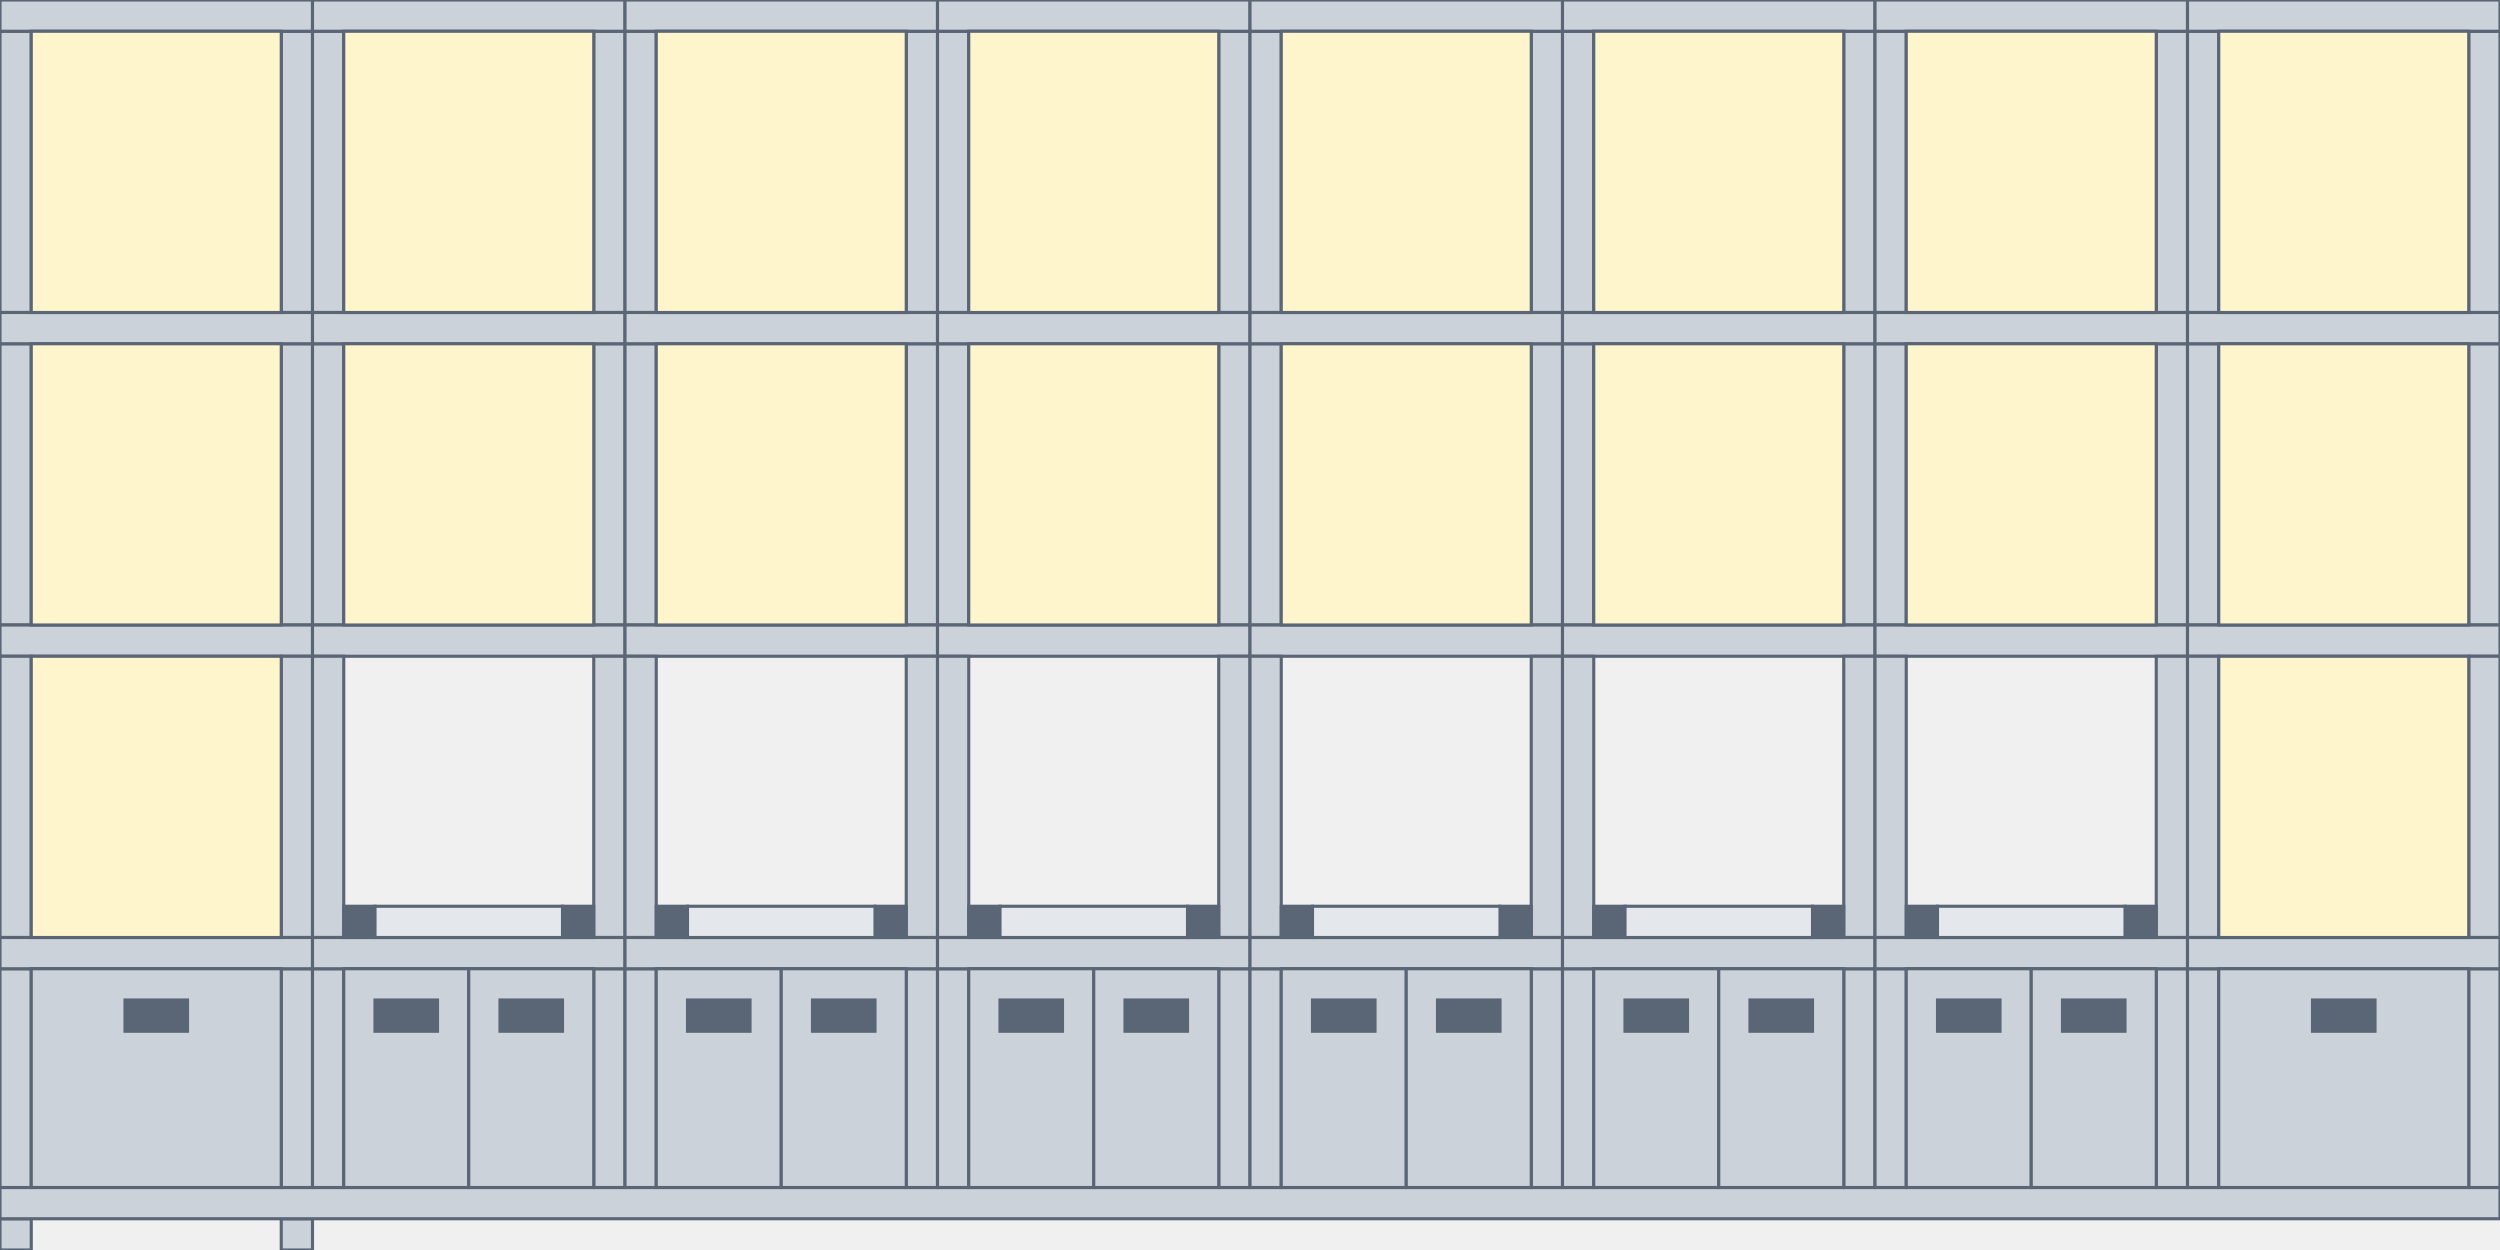
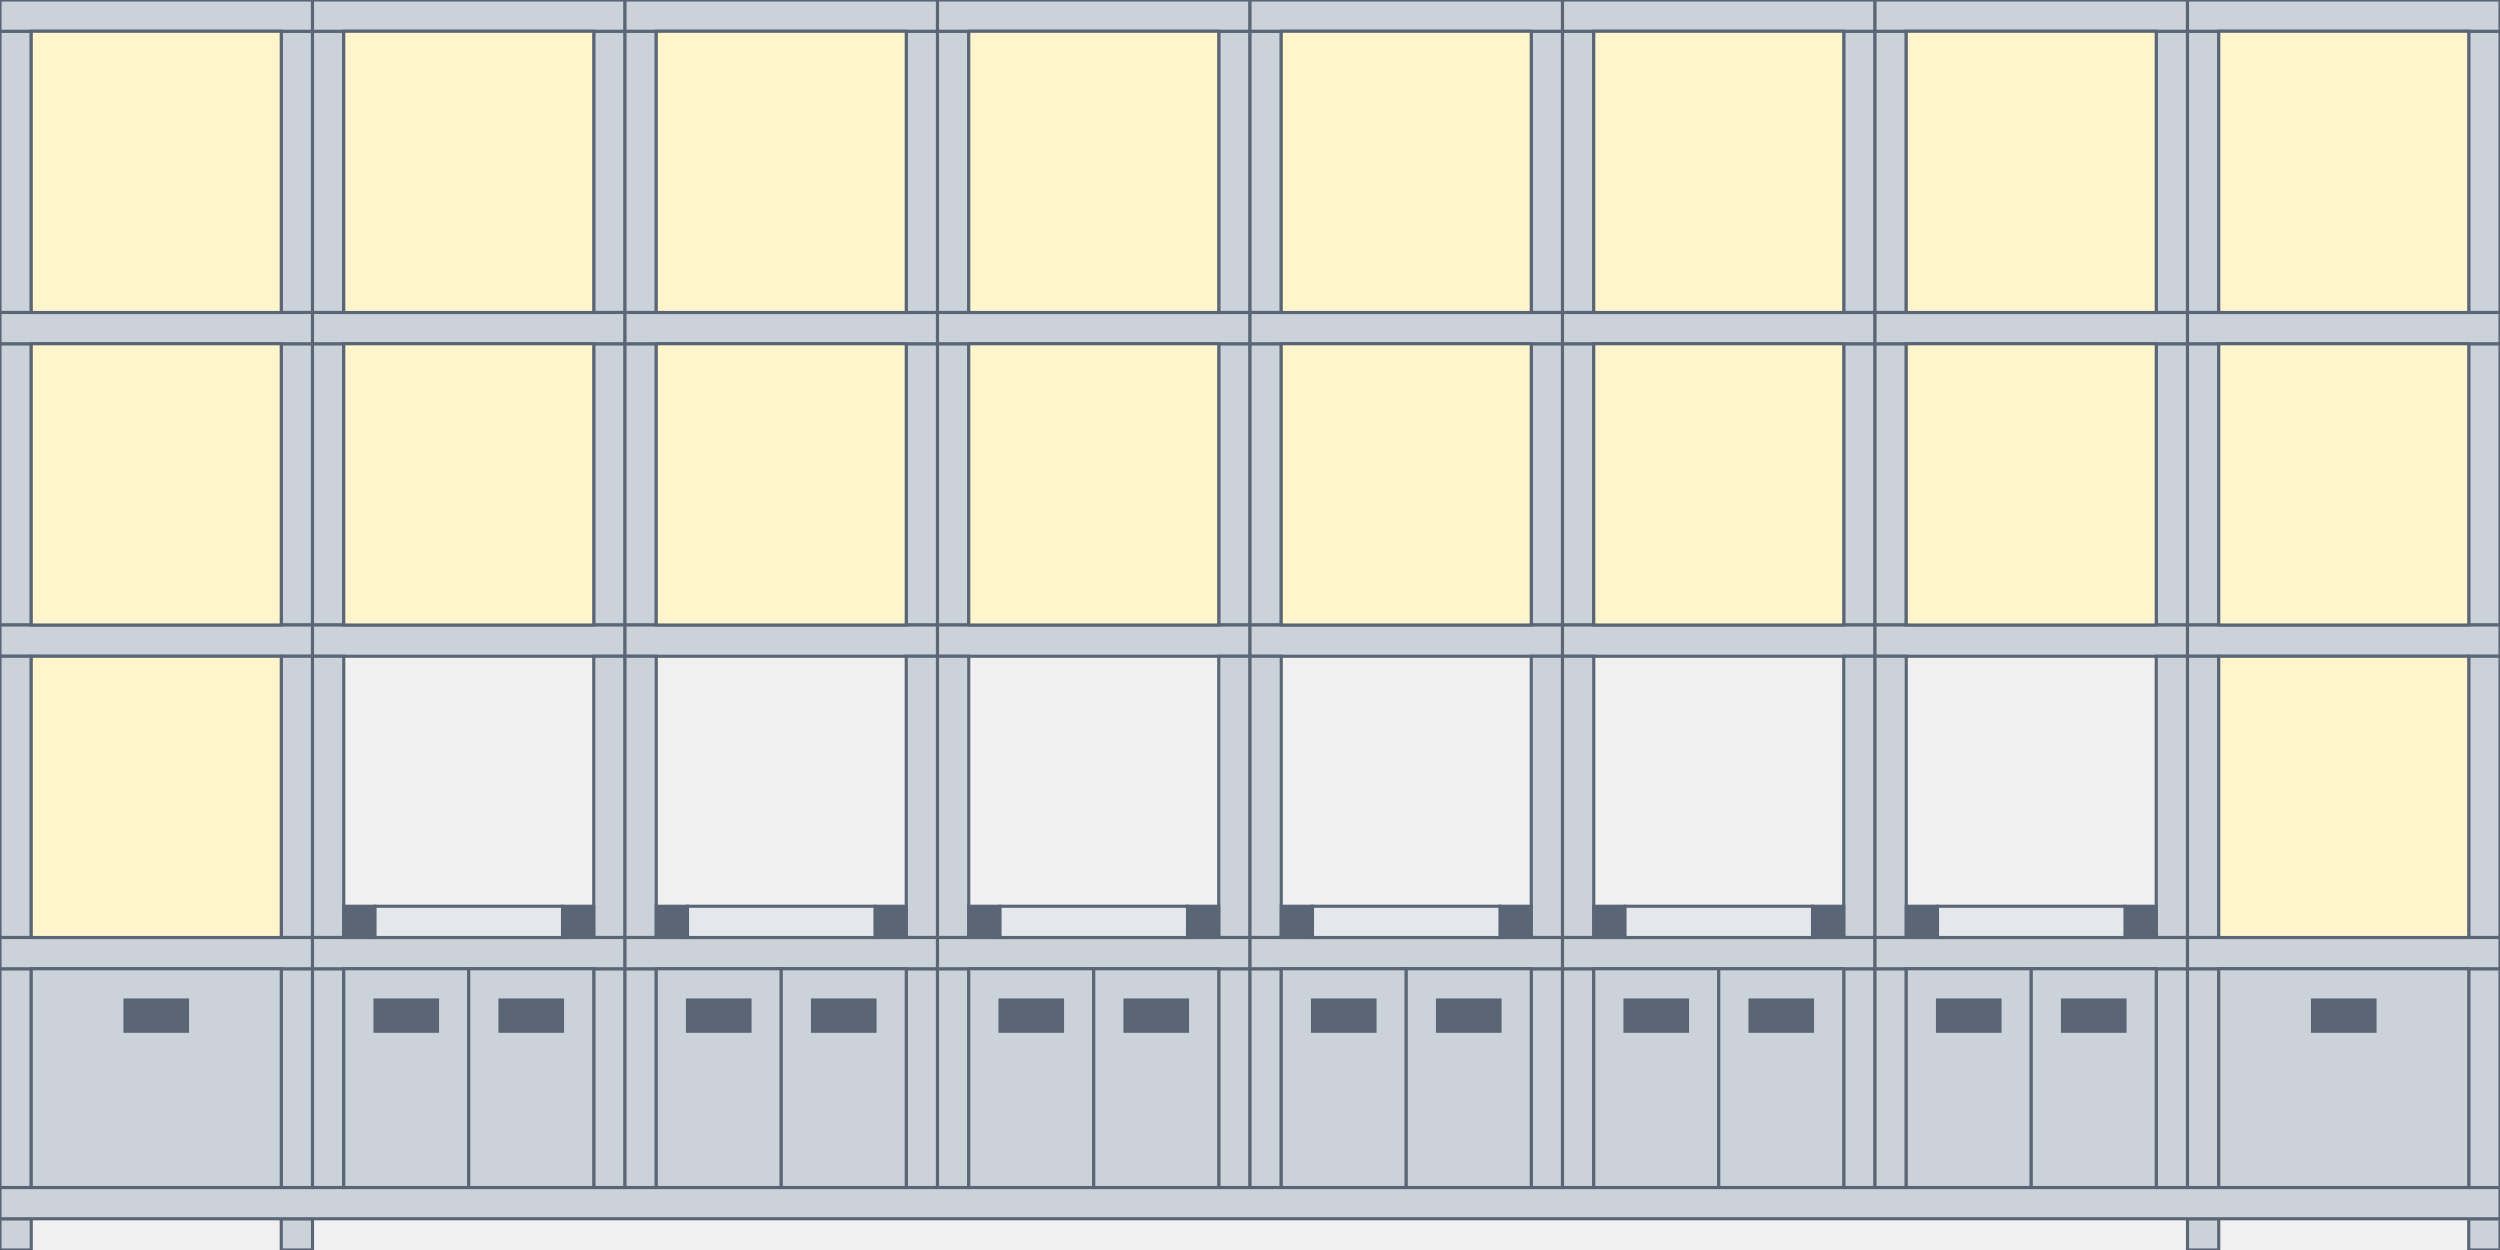
<svg xmlns="http://www.w3.org/2000/svg" width="800" height="400" viewBox="0 0 800 400" fill="none">
  <g clip-path="url(#clip0_1100_5398)">
    <g>
      <rect width="10" height="10" transform="matrix(1 0 0 -1 0 400)" fill="#CBD2DA" stroke="#5A6675" />
+       <rect width="10" height="10" transform="matrix(1 0 0 -1 700 400)" fill="#CBD2DA" stroke="#5A6675" />
      <rect width="10" height="10" transform="matrix(1 0 0 -1 90 400)" fill="#CBD2DA" stroke="#5A6675" />
+       <rect width="10" height="10" transform="matrix(1 0 0 -1 790 400)" fill="#CBD2DA" stroke="#5A6675" />
      <rect width="800" height="10" transform="matrix(1 0 0 -1 0 390)" fill="#CBD2DA" stroke="#5A6675" />
      <g>
        <rect width="10" height="90" transform="matrix(1 0 0 -1 0 100)" fill="#CBD2DA" stroke="#5A6675" />
        <rect width="10" height="90" transform="matrix(1 0 0 -1 0 200)" fill="#CBD2DA" stroke="#5A6675" />
        <rect width="10" height="90" transform="matrix(1 0 0 -1 90 100)" fill="#CBD2DA" stroke="#5A6675" />
        <rect width="10" height="90" transform="matrix(1 0 0 -1 90 200)" fill="#CBD2DA" stroke="#5A6675" />
        <rect width="100" height="10" transform="matrix(1 0 0 -1 0 210)" fill="#CBD2DA" stroke="#5A6675" />
        <rect width="100" height="10" transform="matrix(1 0 0 -1 0 110)" fill="#CBD2DA" stroke="#5A6675" />
        <rect width="100" height="10" transform="matrix(1 0 0 -1 0 10)" fill="#CBD2DA" stroke="#5A6675" />
        <rect width="80" height="90" transform="matrix(1 0 0 -1 10 100)" fill="#FFF5CC" stroke="#5A6675" />
        <rect width="80" height="90" transform="matrix(1 0 0 -1 10 200)" fill="#FFF5CC" stroke="#5A6675" />
      </g>
      <g>
        <rect width="10" height="90" transform="matrix(1 0 0 -1 100 100)" fill="#CBD2DA" stroke="#5A6675" />
        <rect width="10" height="90" transform="matrix(1 0 0 -1 100 200)" fill="#CBD2DA" stroke="#5A6675" />
        <rect width="10" height="90" transform="matrix(1 0 0 -1 190 100)" fill="#CBD2DA" stroke="#5A6675" />
        <rect width="10" height="90" transform="matrix(1 0 0 -1 190 200)" fill="#CBD2DA" stroke="#5A6675" />
        <rect width="100" height="10" transform="matrix(1 0 0 -1 100 210)" fill="#CBD2DA" stroke="#5A6675" />
        <rect width="100" height="10" transform="matrix(1 0 0 -1 100 110)" fill="#CBD2DA" stroke="#5A6675" />
        <rect width="100" height="10" transform="matrix(1 0 0 -1 100 10)" fill="#CBD2DA" stroke="#5A6675" />
        <rect width="80" height="90" transform="matrix(1 0 0 -1 110 100)" fill="#FFF5CC" stroke="#5A6675" />
        <rect width="80" height="90" transform="matrix(1 0 0 -1 110 200)" fill="#FFF5CC" stroke="#5A6675" />
      </g>
      <g>
        <rect width="10" height="90" transform="matrix(1 0 0 -1 200 100)" fill="#CBD2DA" stroke="#5A6675" />
        <rect width="10" height="90" transform="matrix(1 0 0 -1 200 200)" fill="#CBD2DA" stroke="#5A6675" />
        <rect width="10" height="90" transform="matrix(1 0 0 -1 290 100)" fill="#CBD2DA" stroke="#5A6675" />
        <rect width="10" height="90" transform="matrix(1 0 0 -1 290 200)" fill="#CBD2DA" stroke="#5A6675" />
        <rect width="100" height="10" transform="matrix(1 0 0 -1 200 210)" fill="#CBD2DA" stroke="#5A6675" />
        <rect width="100" height="10" transform="matrix(1 0 0 -1 200 110)" fill="#CBD2DA" stroke="#5A6675" />
        <rect width="100" height="10" transform="matrix(1 0 0 -1 200 10)" fill="#CBD2DA" stroke="#5A6675" />
        <rect width="80" height="90" transform="matrix(1 0 0 -1 210 100)" fill="#FFF5CC" stroke="#5A6675" />
        <rect width="80" height="90" transform="matrix(1 0 0 -1 210 200)" fill="#FFF5CC" stroke="#5A6675" />
      </g>
      <g>
        <rect width="10" height="90" transform="matrix(1 0 0 -1 300 100)" fill="#CBD2DA" stroke="#5A6675" />
        <rect width="10" height="90" transform="matrix(1 0 0 -1 300 200)" fill="#CBD2DA" stroke="#5A6675" />
        <rect width="10" height="90" transform="matrix(1 0 0 -1 390 100)" fill="#CBD2DA" stroke="#5A6675" />
        <rect width="10" height="90" transform="matrix(1 0 0 -1 390 200)" fill="#CBD2DA" stroke="#5A6675" />
        <rect width="100" height="10" transform="matrix(1 0 0 -1 300 210)" fill="#CBD2DA" stroke="#5A6675" />
        <rect width="100" height="10" transform="matrix(1 0 0 -1 300 110)" fill="#CBD2DA" stroke="#5A6675" />
        <rect width="100" height="10" transform="matrix(1 0 0 -1 300 10)" fill="#CBD2DA" stroke="#5A6675" />
        <rect width="80" height="90" transform="matrix(1 0 0 -1 310 100)" fill="#FFF5CC" stroke="#5A6675" />
        <rect width="80" height="90" transform="matrix(1 0 0 -1 310 200)" fill="#FFF5CC" stroke="#5A6675" />
      </g>
      <g>
        <rect width="10" height="90" transform="matrix(1 0 0 -1 400 100)" fill="#CBD2DA" stroke="#5A6675" />
        <rect width="10" height="90" transform="matrix(1 0 0 -1 400 200)" fill="#CBD2DA" stroke="#5A6675" />
        <rect width="10" height="90" transform="matrix(1 0 0 -1 490 100)" fill="#CBD2DA" stroke="#5A6675" />
        <rect width="10" height="90" transform="matrix(1 0 0 -1 490 200)" fill="#CBD2DA" stroke="#5A6675" />
        <rect width="100" height="10" transform="matrix(1 0 0 -1 400 210)" fill="#CBD2DA" stroke="#5A6675" />
        <rect width="100" height="10" transform="matrix(1 0 0 -1 400 110)" fill="#CBD2DA" stroke="#5A6675" />
        <rect width="100" height="10" transform="matrix(1 0 0 -1 400 10)" fill="#CBD2DA" stroke="#5A6675" />
        <rect width="80" height="90" transform="matrix(1 0 0 -1 410 100)" fill="#FFF5CC" stroke="#5A6675" />
        <rect width="80" height="90" transform="matrix(1 0 0 -1 410 200)" fill="#FFF5CC" stroke="#5A6675" />
      </g>
      <g>
        <rect width="10" height="90" transform="matrix(1 0 0 -1 500 100)" fill="#CBD2DA" stroke="#5A6675" />
        <rect width="10" height="90" transform="matrix(1 0 0 -1 500 200)" fill="#CBD2DA" stroke="#5A6675" />
        <rect width="10" height="90" transform="matrix(1 0 0 -1 590 100)" fill="#CBD2DA" stroke="#5A6675" />
        <rect width="10" height="90" transform="matrix(1 0 0 -1 590 200)" fill="#CBD2DA" stroke="#5A6675" />
        <rect width="100" height="10" transform="matrix(1 0 0 -1 500 210)" fill="#CBD2DA" stroke="#5A6675" />
        <rect width="100" height="10" transform="matrix(1 0 0 -1 500 110)" fill="#CBD2DA" stroke="#5A6675" />
        <rect width="100" height="10" transform="matrix(1 0 0 -1 500 10)" fill="#CBD2DA" stroke="#5A6675" />
        <rect width="80" height="90" transform="matrix(1 0 0 -1 510 100)" fill="#FFF5CC" stroke="#5A6675" />
        <rect width="80" height="90" transform="matrix(1 0 0 -1 510 200)" fill="#FFF5CC" stroke="#5A6675" />
      </g>
      <g>
        <rect width="10" height="90" transform="matrix(1 0 0 -1 600 100)" fill="#CBD2DA" stroke="#5A6675" />
        <rect width="10" height="90" transform="matrix(1 0 0 -1 600 200)" fill="#CBD2DA" stroke="#5A6675" />
        <rect width="10" height="90" transform="matrix(1 0 0 -1 690 100)" fill="#CBD2DA" stroke="#5A6675" />
        <rect width="10" height="90" transform="matrix(1 0 0 -1 690 200)" fill="#CBD2DA" stroke="#5A6675" />
        <rect width="100" height="10" transform="matrix(1 0 0 -1 600 210)" fill="#CBD2DA" stroke="#5A6675" />
        <rect width="100" height="10" transform="matrix(1 0 0 -1 600 110)" fill="#CBD2DA" stroke="#5A6675" />
        <rect width="100" height="10" transform="matrix(1 0 0 -1 600 10)" fill="#CBD2DA" stroke="#5A6675" />
        <rect width="80" height="90" transform="matrix(1 0 0 -1 610 100)" fill="#FFF5CC" stroke="#5A6675" />
        <rect width="80" height="90" transform="matrix(1 0 0 -1 610 200)" fill="#FFF5CC" stroke="#5A6675" />
      </g>
      <g>
        <rect width="10" height="90" transform="matrix(1 0 0 -1 700 100)" fill="#CBD2DA" stroke="#5A6675" />
        <rect width="10" height="90" transform="matrix(1 0 0 -1 700 200)" fill="#CBD2DA" stroke="#5A6675" />
        <rect width="10" height="90" transform="matrix(1 0 0 -1 790 100)" fill="#CBD2DA" stroke="#5A6675" />
        <rect width="10" height="90" transform="matrix(1 0 0 -1 790 200)" fill="#CBD2DA" stroke="#5A6675" />
        <rect width="100" height="10" transform="matrix(1 0 0 -1 700 210)" fill="#CBD2DA" stroke="#5A6675" />
        <rect width="100" height="10" transform="matrix(1 0 0 -1 700 110)" fill="#CBD2DA" stroke="#5A6675" />
        <rect width="100" height="10" transform="matrix(1 0 0 -1 700 10)" fill="#CBD2DA" stroke="#5A6675" />
        <rect width="80" height="90" transform="matrix(1 0 0 -1 710 100)" fill="#FFF5CC" stroke="#5A6675" />
        <rect width="80" height="90" transform="matrix(1 0 0 -1 710 200)" fill="#FFF5CC" stroke="#5A6675" />
      </g>
      <rect width="10" height="70" transform="matrix(1 0 0 -1 0 380)" fill="#CBD2DA" stroke="#5A6675" />
      <rect width="10" height="90" transform="matrix(1 0 0 -1 0 300)" fill="#CBD2DA" stroke="#5A6675" />
      <rect width="10" height="70" transform="matrix(1 0 0 -1 90 380)" fill="#CBD2DA" stroke="#5A6675" />
      <rect width="10" height="90" transform="matrix(1 0 0 -1 90 300)" fill="#CBD2DA" stroke="#5A6675" />
      <rect width="100" height="10" transform="matrix(1 0 0 -1 0 310)" fill="#CBD2DA" stroke="#5A6675" />
      <rect width="80" height="90" transform="matrix(1 0 0 -1 10 300)" fill="#FFF5CC" stroke="#5A6675" />
      <rect width="80" height="70" transform="matrix(1 0 0 -1 10 380)" fill="#CBD2DA" stroke="#5A6675" />
      <rect x="40" y="320" width="20" height="10" fill="#5A6675" stroke="#5A6675" />
      <g>
        <rect width="10" height="70" transform="matrix(1 0 0 -1 100 380)" fill="#CBD2DA" stroke="#5A6675" />
        <rect width="10" height="90" transform="matrix(1 0 0 -1 100 300)" fill="#CBD2DA" stroke="#5A6675" />
        <rect width="10" height="90" transform="matrix(1 0 0 -1 190 300)" fill="#CBD2DA" stroke="#5A6675" />
        <rect width="10" height="70" transform="matrix(1 0 0 -1 190 380)" fill="#CBD2DA" stroke="#5A6675" />
        <rect width="100" height="10" transform="matrix(1 0 0 -1 100 310)" fill="#CBD2DA" stroke="#5A6675" />
        <rect width="40" height="70" transform="matrix(1 0 0 -1 110 380)" fill="#CBD2DA" stroke="#5A6675" />
        <rect width="40" height="70" transform="matrix(1 0 0 -1 150 380)" fill="#CBD2DA" stroke="#5A6675" />
        <rect x="120" y="320" width="20" height="10" fill="#5A6675" stroke="#5A6675" />
        <rect x="110" y="290" width="10" height="10" fill="#5A6675" stroke="#5A6675" />
        <rect x="180" y="290" width="10" height="10" fill="#5A6675" stroke="#5A6675" />
        <rect x="120" y="290" width="60" height="10" fill="#E4E8ED" stroke="#5A6675" />
        <rect x="160" y="320" width="20" height="10" fill="#5A6675" stroke="#5A6675" />
      </g>
      <g>
        <rect width="10" height="70" transform="matrix(1 0 0 -1 200 380)" fill="#CBD2DA" stroke="#5A6675" />
        <rect width="10" height="90" transform="matrix(1 0 0 -1 200 300)" fill="#CBD2DA" stroke="#5A6675" />
        <rect width="10" height="90" transform="matrix(1 0 0 -1 290 300)" fill="#CBD2DA" stroke="#5A6675" />
        <rect width="10" height="70" transform="matrix(1 0 0 -1 290 380)" fill="#CBD2DA" stroke="#5A6675" />
        <rect width="100" height="10" transform="matrix(1 0 0 -1 200 310)" fill="#CBD2DA" stroke="#5A6675" />
        <rect width="40" height="70" transform="matrix(1 0 0 -1 210 380)" fill="#CBD2DA" stroke="#5A6675" />
        <rect width="40" height="70" transform="matrix(1 0 0 -1 250 380)" fill="#CBD2DA" stroke="#5A6675" />
        <rect x="220" y="320" width="20" height="10" fill="#5A6675" stroke="#5A6675" />
        <rect x="210" y="290" width="10" height="10" fill="#5A6675" stroke="#5A6675" />
        <rect x="280" y="290" width="10" height="10" fill="#5A6675" stroke="#5A6675" />
        <rect x="220" y="290" width="60" height="10" fill="#E4E8ED" stroke="#5A6675" />
        <rect x="260" y="320" width="20" height="10" fill="#5A6675" stroke="#5A6675" />
      </g>
      <g>
        <rect width="10" height="70" transform="matrix(1 0 0 -1 300 380)" fill="#CBD2DA" stroke="#5A6675" />
        <rect width="10" height="90" transform="matrix(1 0 0 -1 300 300)" fill="#CBD2DA" stroke="#5A6675" />
        <rect width="10" height="90" transform="matrix(1 0 0 -1 390 300)" fill="#CBD2DA" stroke="#5A6675" />
        <rect width="10" height="70" transform="matrix(1 0 0 -1 390 380)" fill="#CBD2DA" stroke="#5A6675" />
        <rect width="100" height="10" transform="matrix(1 0 0 -1 300 310)" fill="#CBD2DA" stroke="#5A6675" />
        <rect width="40" height="70" transform="matrix(1 0 0 -1 310 380)" fill="#CBD2DA" stroke="#5A6675" />
        <rect width="40" height="70" transform="matrix(1 0 0 -1 350 380)" fill="#CBD2DA" stroke="#5A6675" />
        <rect x="320" y="320" width="20" height="10" fill="#5A6675" stroke="#5A6675" />
        <rect x="310" y="290" width="10" height="10" fill="#5A6675" stroke="#5A6675" />
        <rect x="380" y="290" width="10" height="10" fill="#5A6675" stroke="#5A6675" />
        <rect x="320" y="290" width="60" height="10" fill="#E4E8ED" stroke="#5A6675" />
        <rect x="360" y="320" width="20" height="10" fill="#5A6675" stroke="#5A6675" />
      </g>
      <g>
        <rect width="10" height="70" transform="matrix(1 0 0 -1 400 380)" fill="#CBD2DA" stroke="#5A6675" />
        <rect width="10" height="90" transform="matrix(1 0 0 -1 400 300)" fill="#CBD2DA" stroke="#5A6675" />
        <rect width="10" height="90" transform="matrix(1 0 0 -1 490 300)" fill="#CBD2DA" stroke="#5A6675" />
        <rect width="10" height="70" transform="matrix(1 0 0 -1 490 380)" fill="#CBD2DA" stroke="#5A6675" />
        <rect width="100" height="10" transform="matrix(1 0 0 -1 400 310)" fill="#CBD2DA" stroke="#5A6675" />
        <rect width="40" height="70" transform="matrix(1 0 0 -1 410 380)" fill="#CBD2DA" stroke="#5A6675" />
        <rect width="40" height="70" transform="matrix(1 0 0 -1 450 380)" fill="#CBD2DA" stroke="#5A6675" />
        <rect x="420" y="320" width="20" height="10" fill="#5A6675" stroke="#5A6675" />
        <rect x="410" y="290" width="10" height="10" fill="#5A6675" stroke="#5A6675" />
        <rect x="480" y="290" width="10" height="10" fill="#5A6675" stroke="#5A6675" />
        <rect x="420" y="290" width="60" height="10" fill="#E4E8ED" stroke="#5A6675" />
        <rect x="460" y="320" width="20" height="10" fill="#5A6675" stroke="#5A6675" />
      </g>
      <g>
        <rect width="10" height="70" transform="matrix(1 0 0 -1 500 380)" fill="#CBD2DA" stroke="#5A6675" />
        <rect width="10" height="90" transform="matrix(1 0 0 -1 500 300)" fill="#CBD2DA" stroke="#5A6675" />
        <rect width="10" height="90" transform="matrix(1 0 0 -1 590 300)" fill="#CBD2DA" stroke="#5A6675" />
        <rect width="10" height="70" transform="matrix(1 0 0 -1 590 380)" fill="#CBD2DA" stroke="#5A6675" />
        <rect width="100" height="10" transform="matrix(1 0 0 -1 500 310)" fill="#CBD2DA" stroke="#5A6675" />
        <rect width="40" height="70" transform="matrix(1 0 0 -1 510 380)" fill="#CBD2DA" stroke="#5A6675" />
        <rect width="40" height="70" transform="matrix(1 0 0 -1 550 380)" fill="#CBD2DA" stroke="#5A6675" />
        <rect x="520" y="320" width="20" height="10" fill="#5A6675" stroke="#5A6675" />
        <rect x="510" y="290" width="10" height="10" fill="#5A6675" stroke="#5A6675" />
        <rect x="580" y="290" width="10" height="10" fill="#5A6675" stroke="#5A6675" />
        <rect x="520" y="290" width="60" height="10" fill="#E4E8ED" stroke="#5A6675" />
        <rect x="560" y="320" width="20" height="10" fill="#5A6675" stroke="#5A6675" />
      </g>
      <g>
        <rect width="10" height="70" transform="matrix(1 0 0 -1 600 380)" fill="#CBD2DA" stroke="#5A6675" />
        <rect width="10" height="90" transform="matrix(1 0 0 -1 600 300)" fill="#CBD2DA" stroke="#5A6675" />
        <rect width="10" height="90" transform="matrix(1 0 0 -1 690 300)" fill="#CBD2DA" stroke="#5A6675" />
        <rect width="10" height="70" transform="matrix(1 0 0 -1 690 380)" fill="#CBD2DA" stroke="#5A6675" />
        <rect width="100" height="10" transform="matrix(1 0 0 -1 600 310)" fill="#CBD2DA" stroke="#5A6675" />
        <rect width="40" height="70" transform="matrix(1 0 0 -1 610 380)" fill="#CBD2DA" stroke="#5A6675" />
        <rect width="40" height="70" transform="matrix(1 0 0 -1 650 380)" fill="#CBD2DA" stroke="#5A6675" />
        <rect x="620" y="320" width="20" height="10" fill="#5A6675" stroke="#5A6675" />
        <rect x="610" y="290" width="10" height="10" fill="#5A6675" stroke="#5A6675" />
        <rect x="680" y="290" width="10" height="10" fill="#5A6675" stroke="#5A6675" />
        <rect x="620" y="290" width="60" height="10" fill="#E4E8ED" stroke="#5A6675" />
        <rect x="660" y="320" width="20" height="10" fill="#5A6675" stroke="#5A6675" />
      </g>
      <g>
        <rect width="10" height="70" transform="matrix(1 0 0 -1 700 380)" fill="#CBD2DA" stroke="#5A6675" />
        <rect width="10" height="90" transform="matrix(1 0 0 -1 700 300)" fill="#CBD2DA" stroke="#5A6675" />
        <rect width="10" height="70" transform="matrix(1 0 0 -1 790 380)" fill="#CBD2DA" stroke="#5A6675" />
        <rect width="10" height="90" transform="matrix(1 0 0 -1 790 300)" fill="#CBD2DA" stroke="#5A6675" />
        <rect width="100" height="10" transform="matrix(1 0 0 -1 700 310)" fill="#CBD2DA" stroke="#5A6675" />
        <rect width="80" height="90" transform="matrix(1 0 0 -1 710 300)" fill="#FFF5CC" stroke="#5A6675" />
        <rect width="80" height="70" transform="matrix(1 0 0 -1 710 380)" fill="#CBD2DA" stroke="#5A6675" />
        <rect x="740" y="320" width="20" height="10" fill="#5A6675" stroke="#5A6675" />
      </g>
    </g>
  </g>
  <defs>
    <clipPath id="clip0_1100_5398">
      <rect width="800" height="400" fill="white" />
    </clipPath>
  </defs>
</svg>
